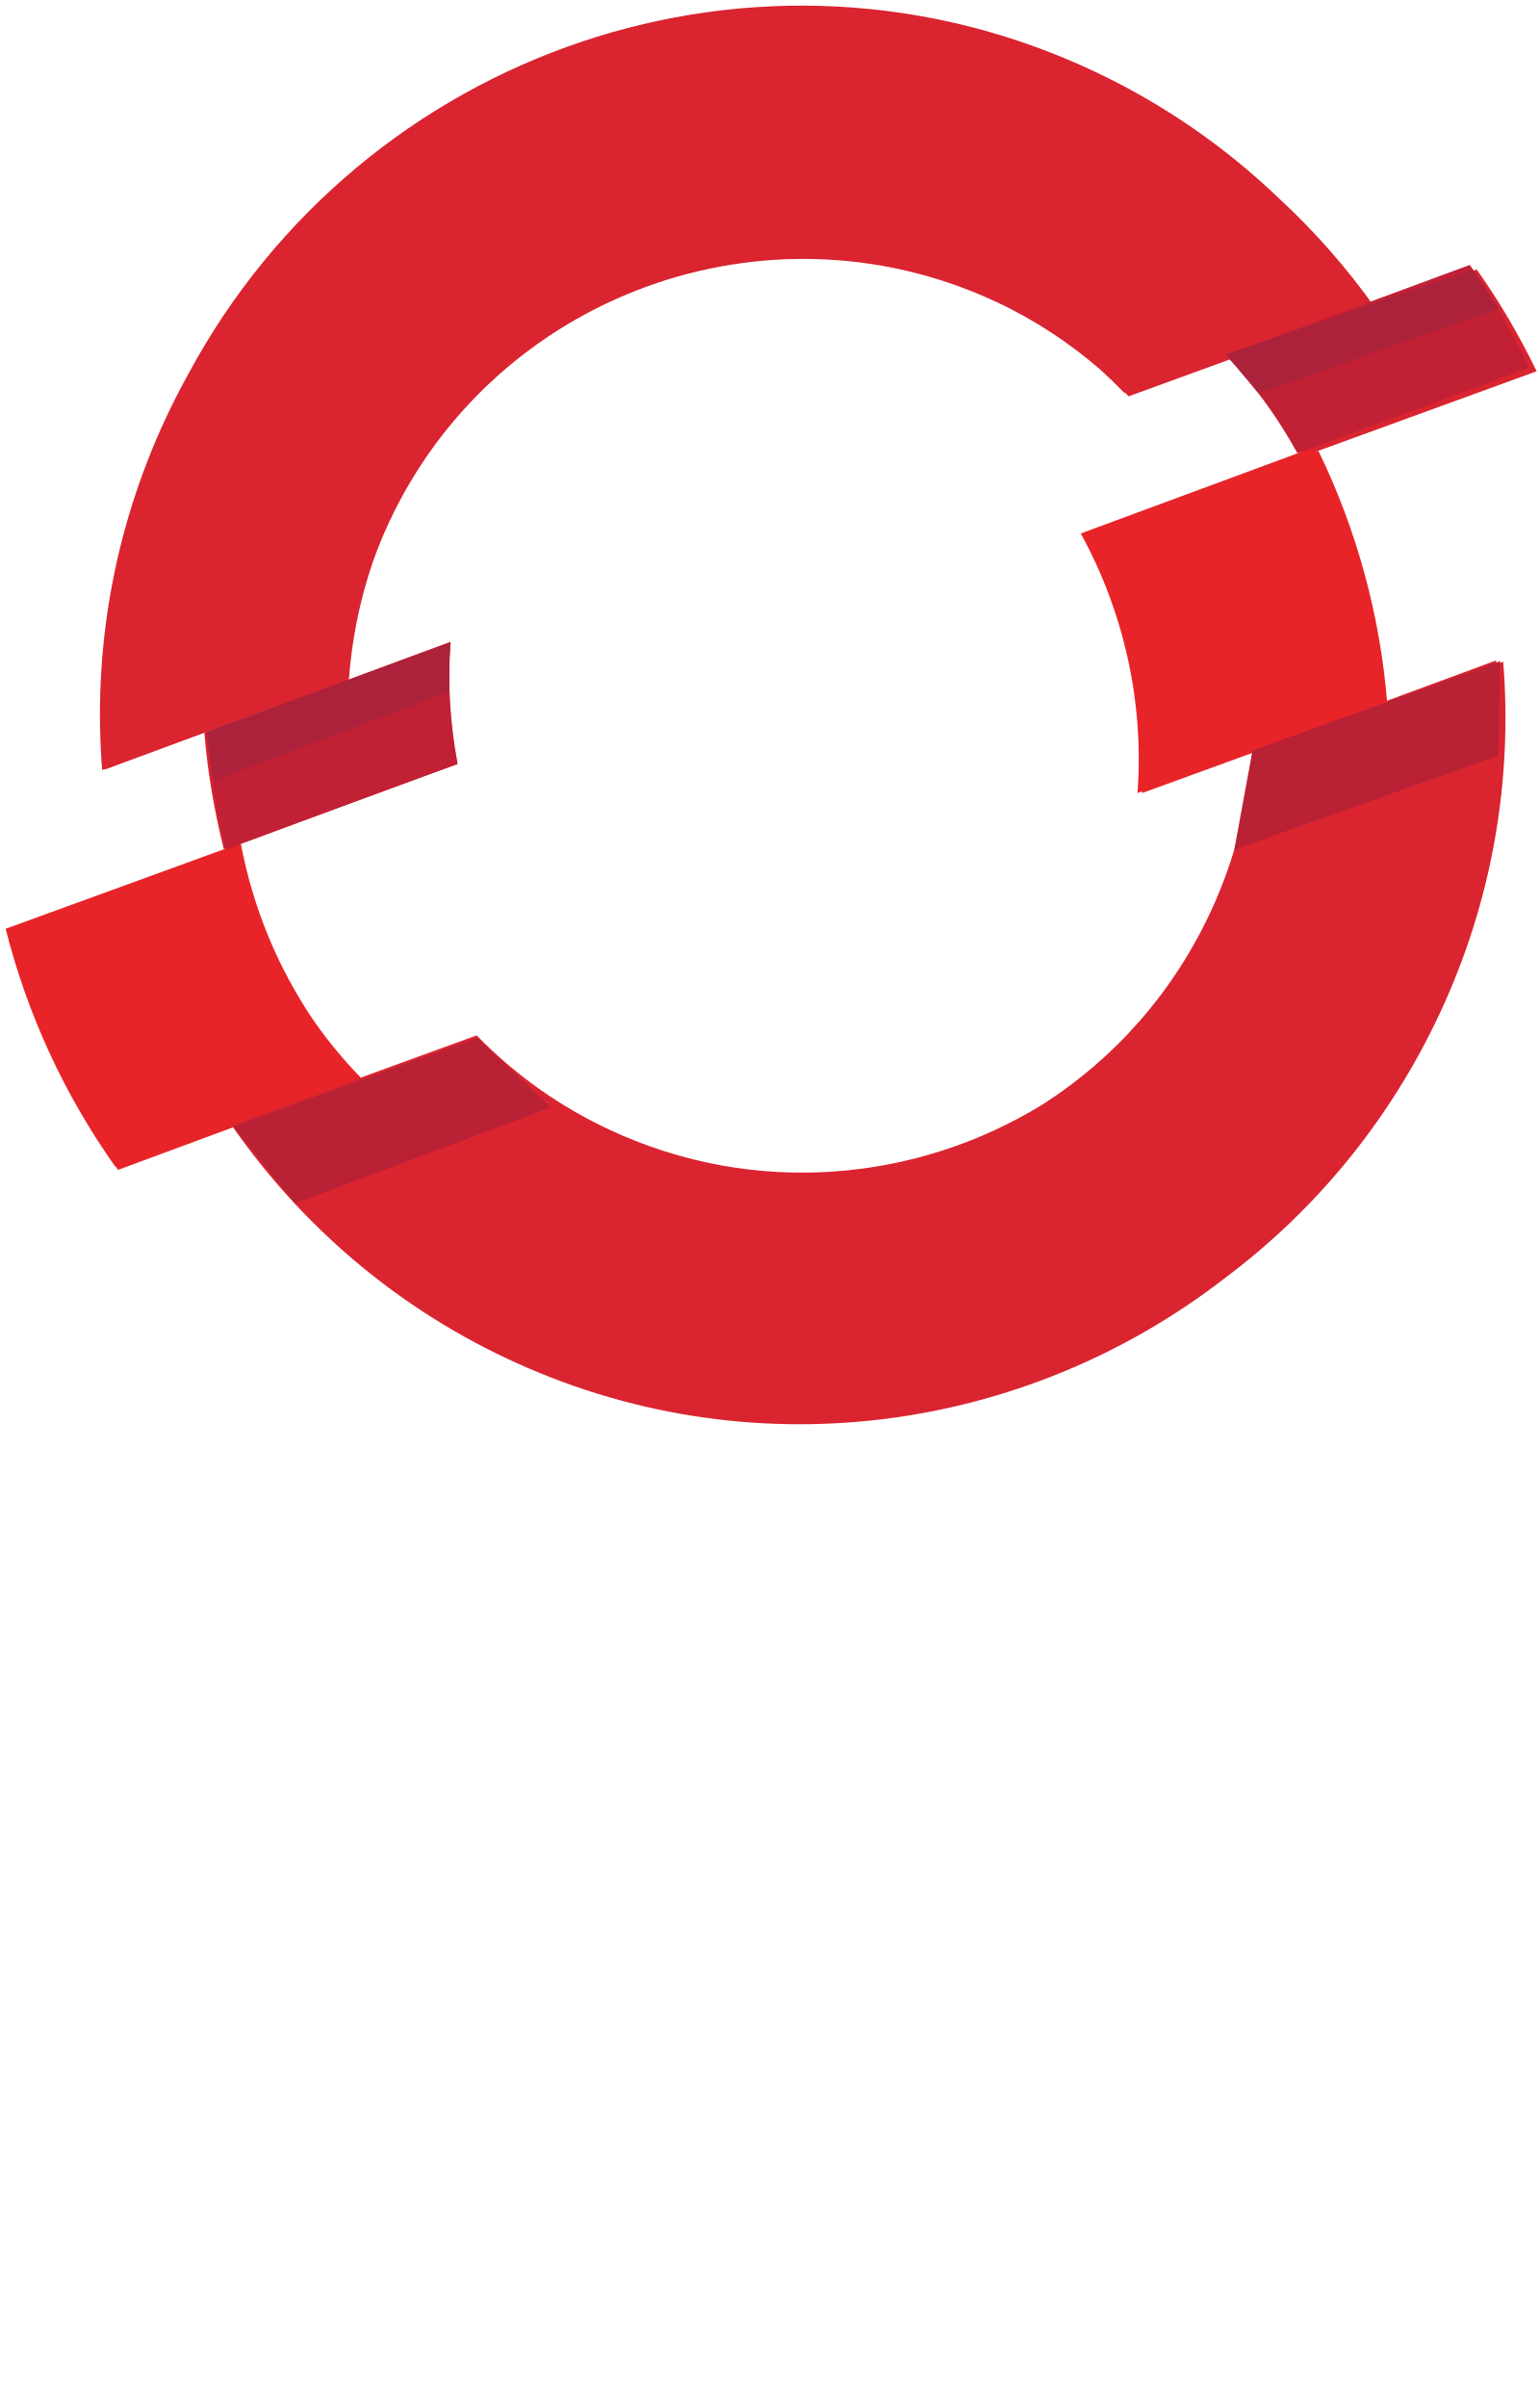
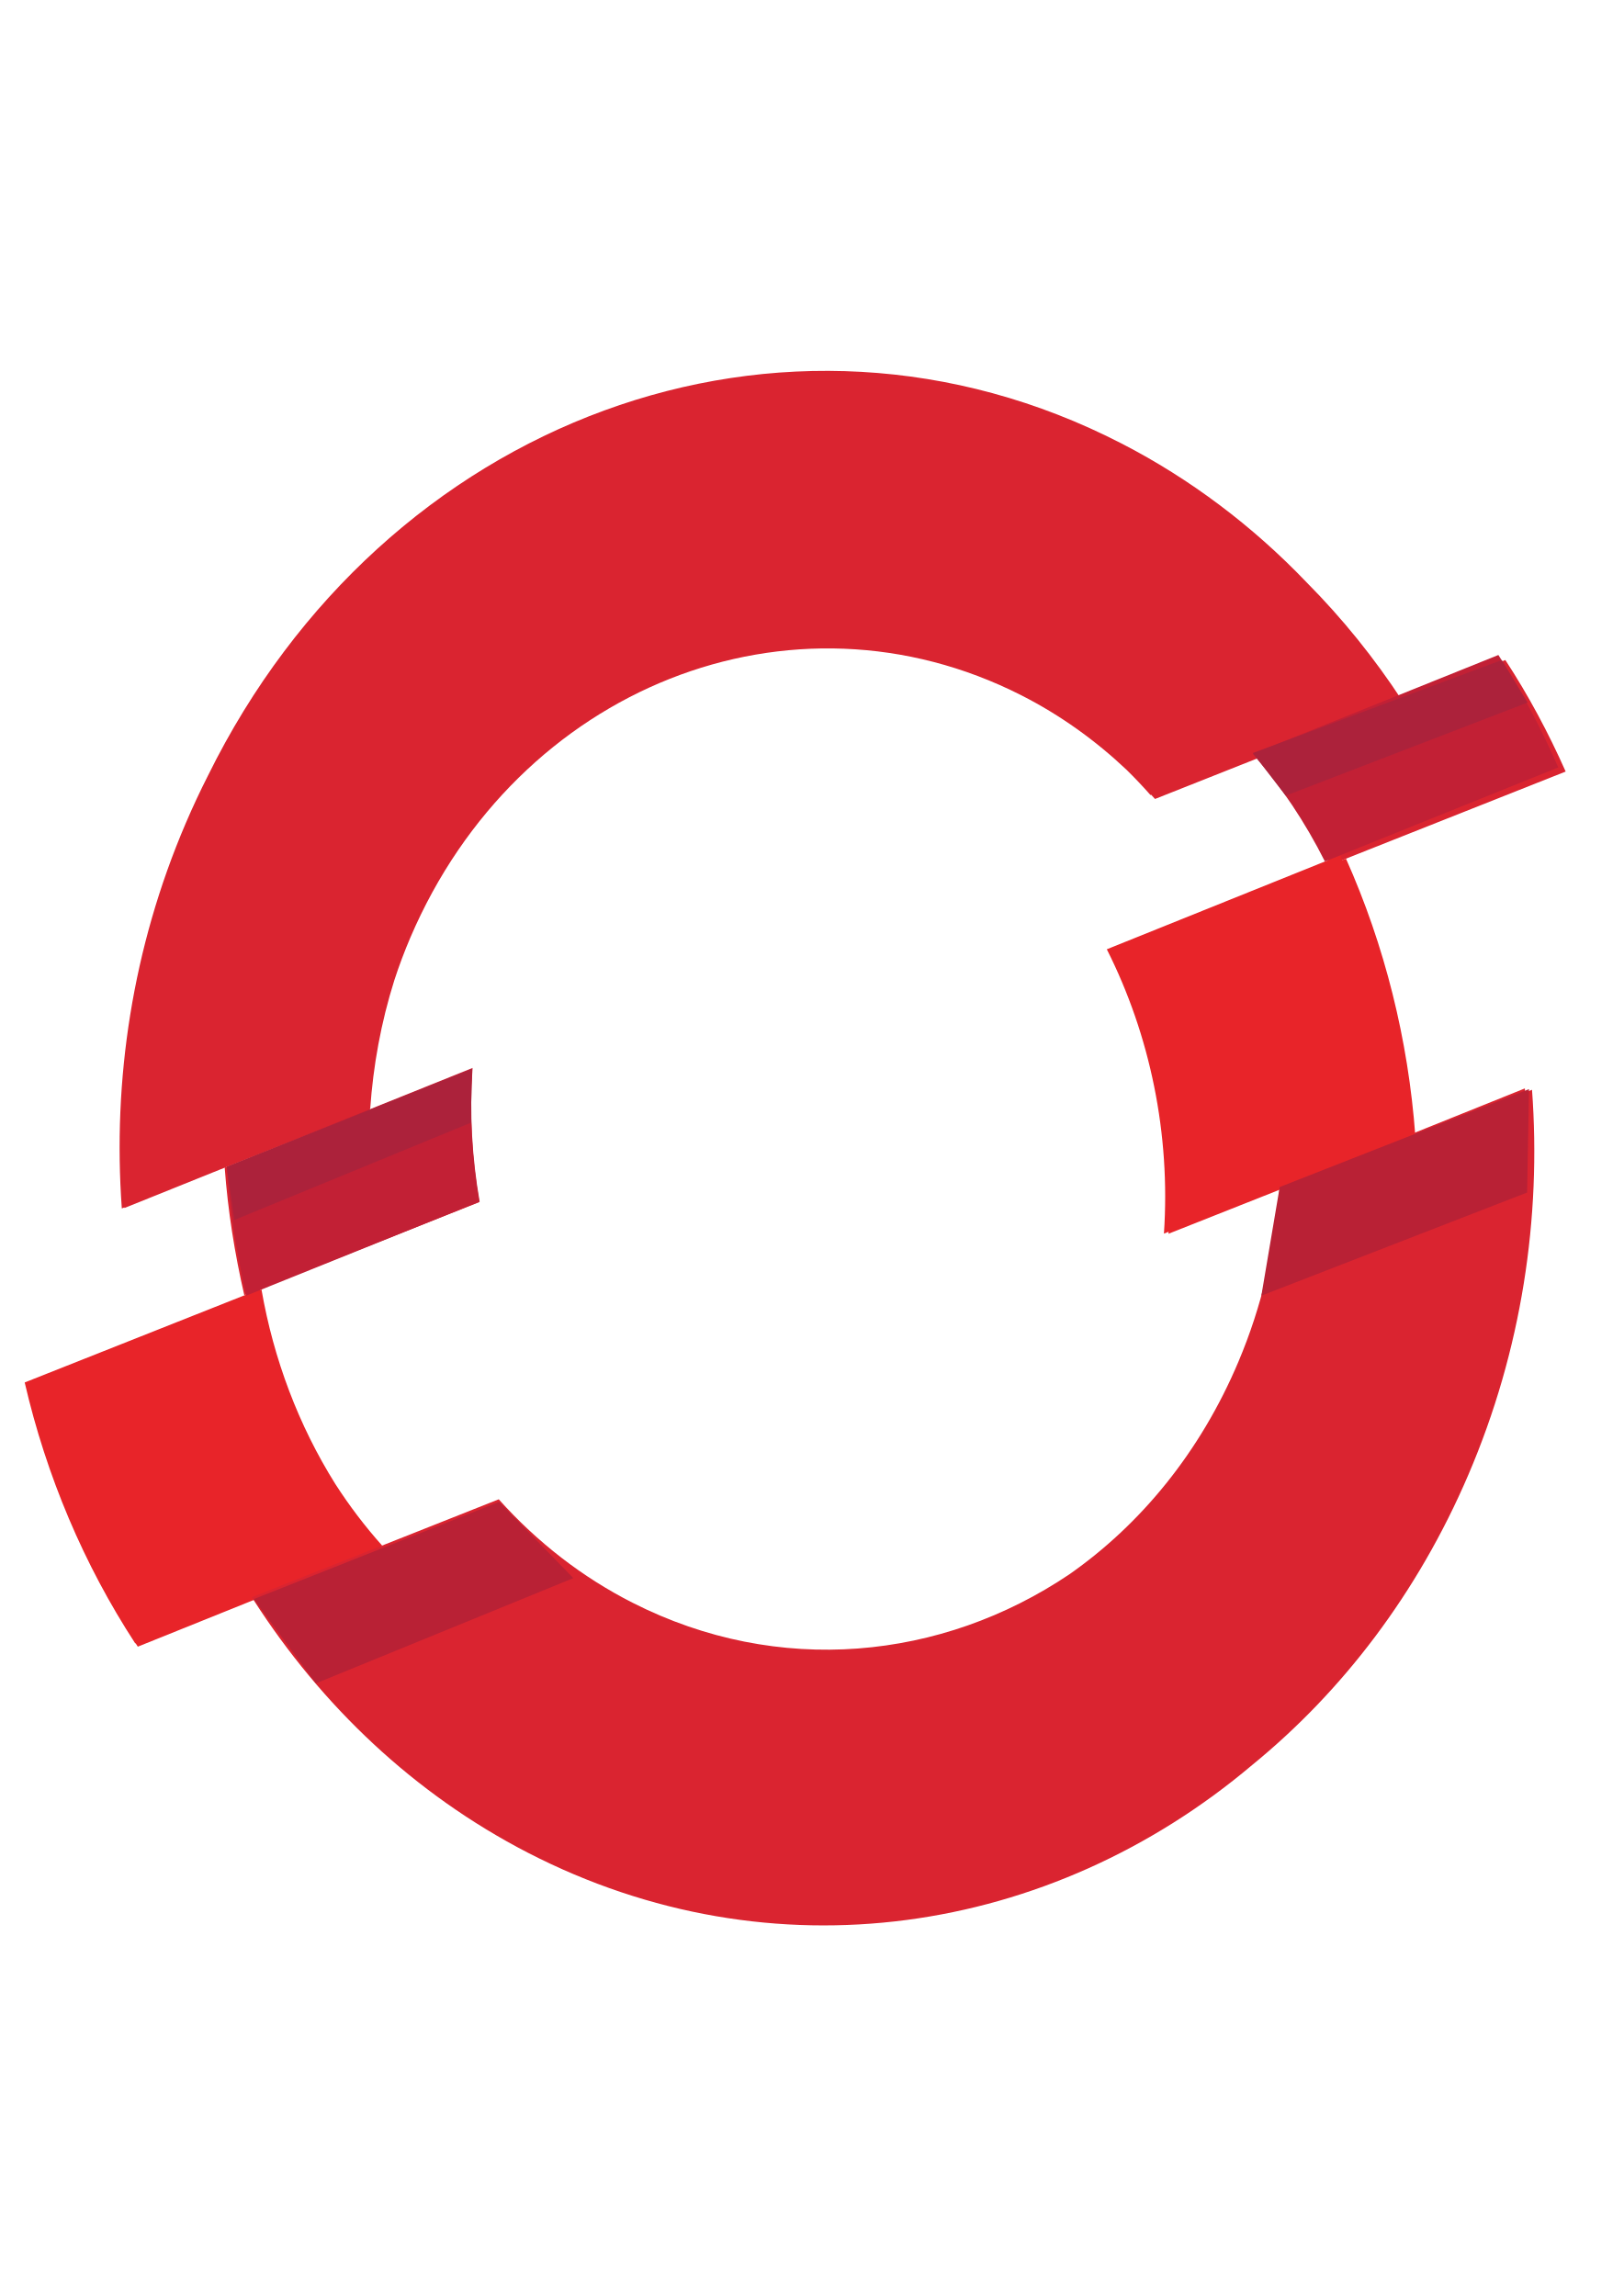
- <svg xmlns="http://www.w3.org/2000/svg" width="256px" height="400px" viewBox="0 0 256 400" preserveAspectRatio="xMidYMid">
-   <path d="M74.84 106.893l-40.869 14.87c.525 6.552 1.652 13.024 3.24 19.366l38.818-14.137c-1.244-6.552-1.689-13.32-1.18-20.1M255.444 61.702c-2.85-5.879-6.147-11.561-9.966-16.916l-40.857 14.87c4.755 4.864 8.743 10.33 12.007 16.176L255.445 61.7v.002z" fill="#DA2430" />
-   <path d="M182.95 61.461c-5.14-4.46-10.946-8.31-17.408-11.324h-.003C127.6 32.449 82.33 48.905 64.642 86.859a73.976 73.976 0 0 0-2.653 6.487c-2.208 6.423-3.498 12.99-3.991 19.546l-.144.054-.011.144-24.596 8.95-15.826 5.849-.007-.088-.434.158c-1.536-19.435 1.74-39.512 10.553-58.411a117.952 117.952 0 0 1 3.687-7.246c29.054-54.116 95.164-76.736 150.918-50.33a115.314 115.314 0 0 1 30.557 21.074 116.597 116.597 0 0 1 15.78 17.94L187.618 65.86a79.69 79.69 0 0 0-.635-.641l-.113.041a78.61 78.61 0 0 0-3.919-3.798z" fill="#DA2430" />
-   <path d="M19.261 193.896l-.064.024A118.404 118.404 0 0 1 .939 154.347l38.825-14.14.002.003.024.125.252-.093.006.015c1.994 10.56 6.145 20.635 12.198 29.494a75.287 75.287 0 0 0 7.722 9.326l-.154.057.294.308-40.488 14.97c-.12-.171-.24-.343-.359-.516z" fill="#E82429" />
-   <path d="M173.465 183.447c-21.051 13.017-48.053 15.532-72.113 4.312a75.139 75.139 0 0 1-22.118-15.695l-40.772 14.844.313.437-.02.008c11.21 16.016 26.502 29.404 45.266 38.298 40.47 19.163 86.387 12.501 119.634-13.284 14.888-11.152 27.317-26.016 35.713-44.02 8.819-18.895 12.076-38.964 10.515-58.384l-1.136.414c-.015-.208-.03-.416-.047-.624l-40.49 14.957.002.004a76.457 76.457 0 0 1-6.806 26.46c-6.315 13.753-16.164 24.708-27.94 32.273z" fill="#DA2430" />
-   <path d="M218.552 75.13l.607-.222v-.001a117.732 117.732 0 0 1 11.454 42.055l-40.773 14.834.022-.304-.77.285c1.11-15.088-2.275-30.093-9.435-43.123l38.548-14.25.002-.004c.116.243.231.486.345.73z" fill="#E82429" />
-   <path d="M74.89 106.654L34.31 121.65c.52 6.61 1.64 13.136 3.219 19.532l38.546-14.258c-1.247-6.622-1.695-13.438-1.169-20.274M254.227 61.083c-2.83-5.929-6.106-11.658-9.898-17.059L203.76 59.02c4.72 4.906 8.68 10.418 11.92 16.315l38.542-14.256.006.004z" fill="#C22035" />
-   <path d="M34.308 121.653l40.482-14.829-.165 8.133-39.056 14.749-1.266-8.063.005.01zM203.766 58.897l41.113-14.108 4.273 6.449-39.946 14.121-5.434-6.465-.006.003z" fill="#AC223B" />
-   <path d="M38.764 187.201l40.53-14.749 12.258 11.565-42.503 15.956-10.283-12.776-.002.004zM249.38 109.862l-41.165 14.844-3.032 16.478 43.892-15.643.311-15.677-.005-.002z" fill="#B92135" />
+ <svg xmlns="http://www.w3.org/2000/svg" width="210mm" height="297mm" viewBox="0 0 210 297" version="1.1" id="svg75">
+   <defs id="defs69" />
+   <g id="layer1">
+     <path d="m 61.065,138.352 -32.004,12.684 c 0.411,5.589 1.294,11.109 2.537,16.519 l 30.398,-12.059 c -0.974,-5.589 -1.323,-11.362 -0.924,-17.145 M 202.495,99.805 c -2.232,-5.015 -4.814,-9.861 -7.804,-14.429 l -31.995,12.684 c 3.724,4.149 6.847,8.811 9.403,13.798 l 30.397,-12.054 v 0.002 z" fill="#da2430" id="path2" style="stroke-width:0.817" />
+     <path d="m 145.726,99.599 c -4.025,-3.804 -8.572,-7.088 -13.632,-9.659 h -9e-4 C 102.382,74.852 66.931,88.889 53.08,121.263 a 57.93,63.101 0 0 0 -2.078,5.533 c -1.729,5.479 -2.739,11.08 -3.125,16.672 l -0.113,0.046 -0.009,0.123 -19.261,7.634 -12.393,4.989 -0.006,-0.075 -0.34,0.135 c -1.203,-16.578 1.362,-33.703 8.264,-49.824 a 92.367,100.612 0 0 1 2.887,-6.181 C 49.659,54.156 101.429,34.862 145.09,57.386 a 90.302,98.361 0 0 1 23.929,17.976 91.306,99.456 0 0 1 12.357,15.303 l -31.995,12.687 a 62.405,67.975 0 0 0 -0.497,-0.547 l -0.089,0.035 a 61.559,67.053 0 0 0 -3.069,-3.24 z" fill="#da2430" id="path4" style="stroke-width:0.817" />
+     <path d="m 17.542,212.565 -0.05,0.019 A 92.721,100.997 0 0 1 3.194,178.829 l 30.404,-12.061 0.002,0.002 0.018,0.107 0.197,-0.079 0.006,0.013 c 1.561,9.008 4.812,17.601 9.552,25.158 a 58.957,64.219 0 0 0 6.047,7.955 l -0.121,0.049 0.23,0.263 -31.706,12.769 c -0.094,-0.146 -0.188,-0.292 -0.281,-0.44 z" fill="#e82429" id="path6" style="stroke-width:0.817" />
+     <path d="m 138.298,203.652 c -16.485,11.103 -37.63,13.249 -56.471,3.678 A 58.841,64.093 0 0 1 64.506,193.942 l -31.928,12.662 0.245,0.373 -0.015,0.006 c 8.778,13.661 20.754,25.081 35.448,32.668 31.692,16.346 67.649,10.663 93.685,-11.331 11.659,-9.513 21.392,-22.191 27.967,-37.548 6.906,-16.117 9.457,-33.236 8.234,-49.801 l -0.89,0.353 c -0.011,-0.177 -0.024,-0.355 -0.037,-0.532 l -31.707,12.758 9.1e-4,0.003 a 59.873,65.217 0 0 1 -5.33,22.57 c -4.945,11.731 -12.658,21.076 -21.88,27.528 z" fill="#da2430" id="path8" style="stroke-width:0.817" />
+     <path d="m 173.605,111.259 0.475,-0.189 v -8.6e-4 a 92.195,100.424 0 0 1 8.97,35.872 l -31.929,12.653 0.018,-0.259 -0.603,0.243 c 0.869,-12.87 -1.781,-25.669 -7.388,-36.783 l 30.187,-12.155 9.1e-4,-0.003 c 0.091,0.207 0.181,0.415 0.27,0.623 z" fill="#e82429" id="path10" style="stroke-width:0.817" />
+     <path d="m 61.104,138.148 -31.778,12.791 c 0.407,5.638 1.284,11.205 2.521,16.661 l 30.185,-12.162 c -0.977,-5.649 -1.327,-11.462 -0.915,-17.293 M 201.542,99.277 c -2.216,-5.057 -4.782,-9.944 -7.751,-14.551 l -31.769,12.791 c 3.696,4.185 6.797,8.886 9.334,13.916 l 30.182,-12.16 0.006,0.003 z" fill="#c22035" id="path12" style="stroke-width:0.817" />
+     <path d="m 29.325,150.942 31.701,-12.649 -0.129,6.937 -30.585,12.581 -0.991,-6.878 z M 162.026,97.412 194.222,85.378 l 3.346,5.501 -31.281,12.045 -4.255,-5.515 z" fill="#ac223b" id="path14" style="stroke-width:0.817" />
+     <path d="m 32.814,206.854 31.739,-12.581 9.599,9.865 -33.284,13.61 -8.053,-10.898 z m 164.932,-65.969 -32.236,12.662 -2.374,14.056 34.372,-13.343 0.244,-13.372 -0.004,-0.002 z" fill="#b92135" id="path16" style="stroke-width:0.817" />
+   </g>
</svg>
